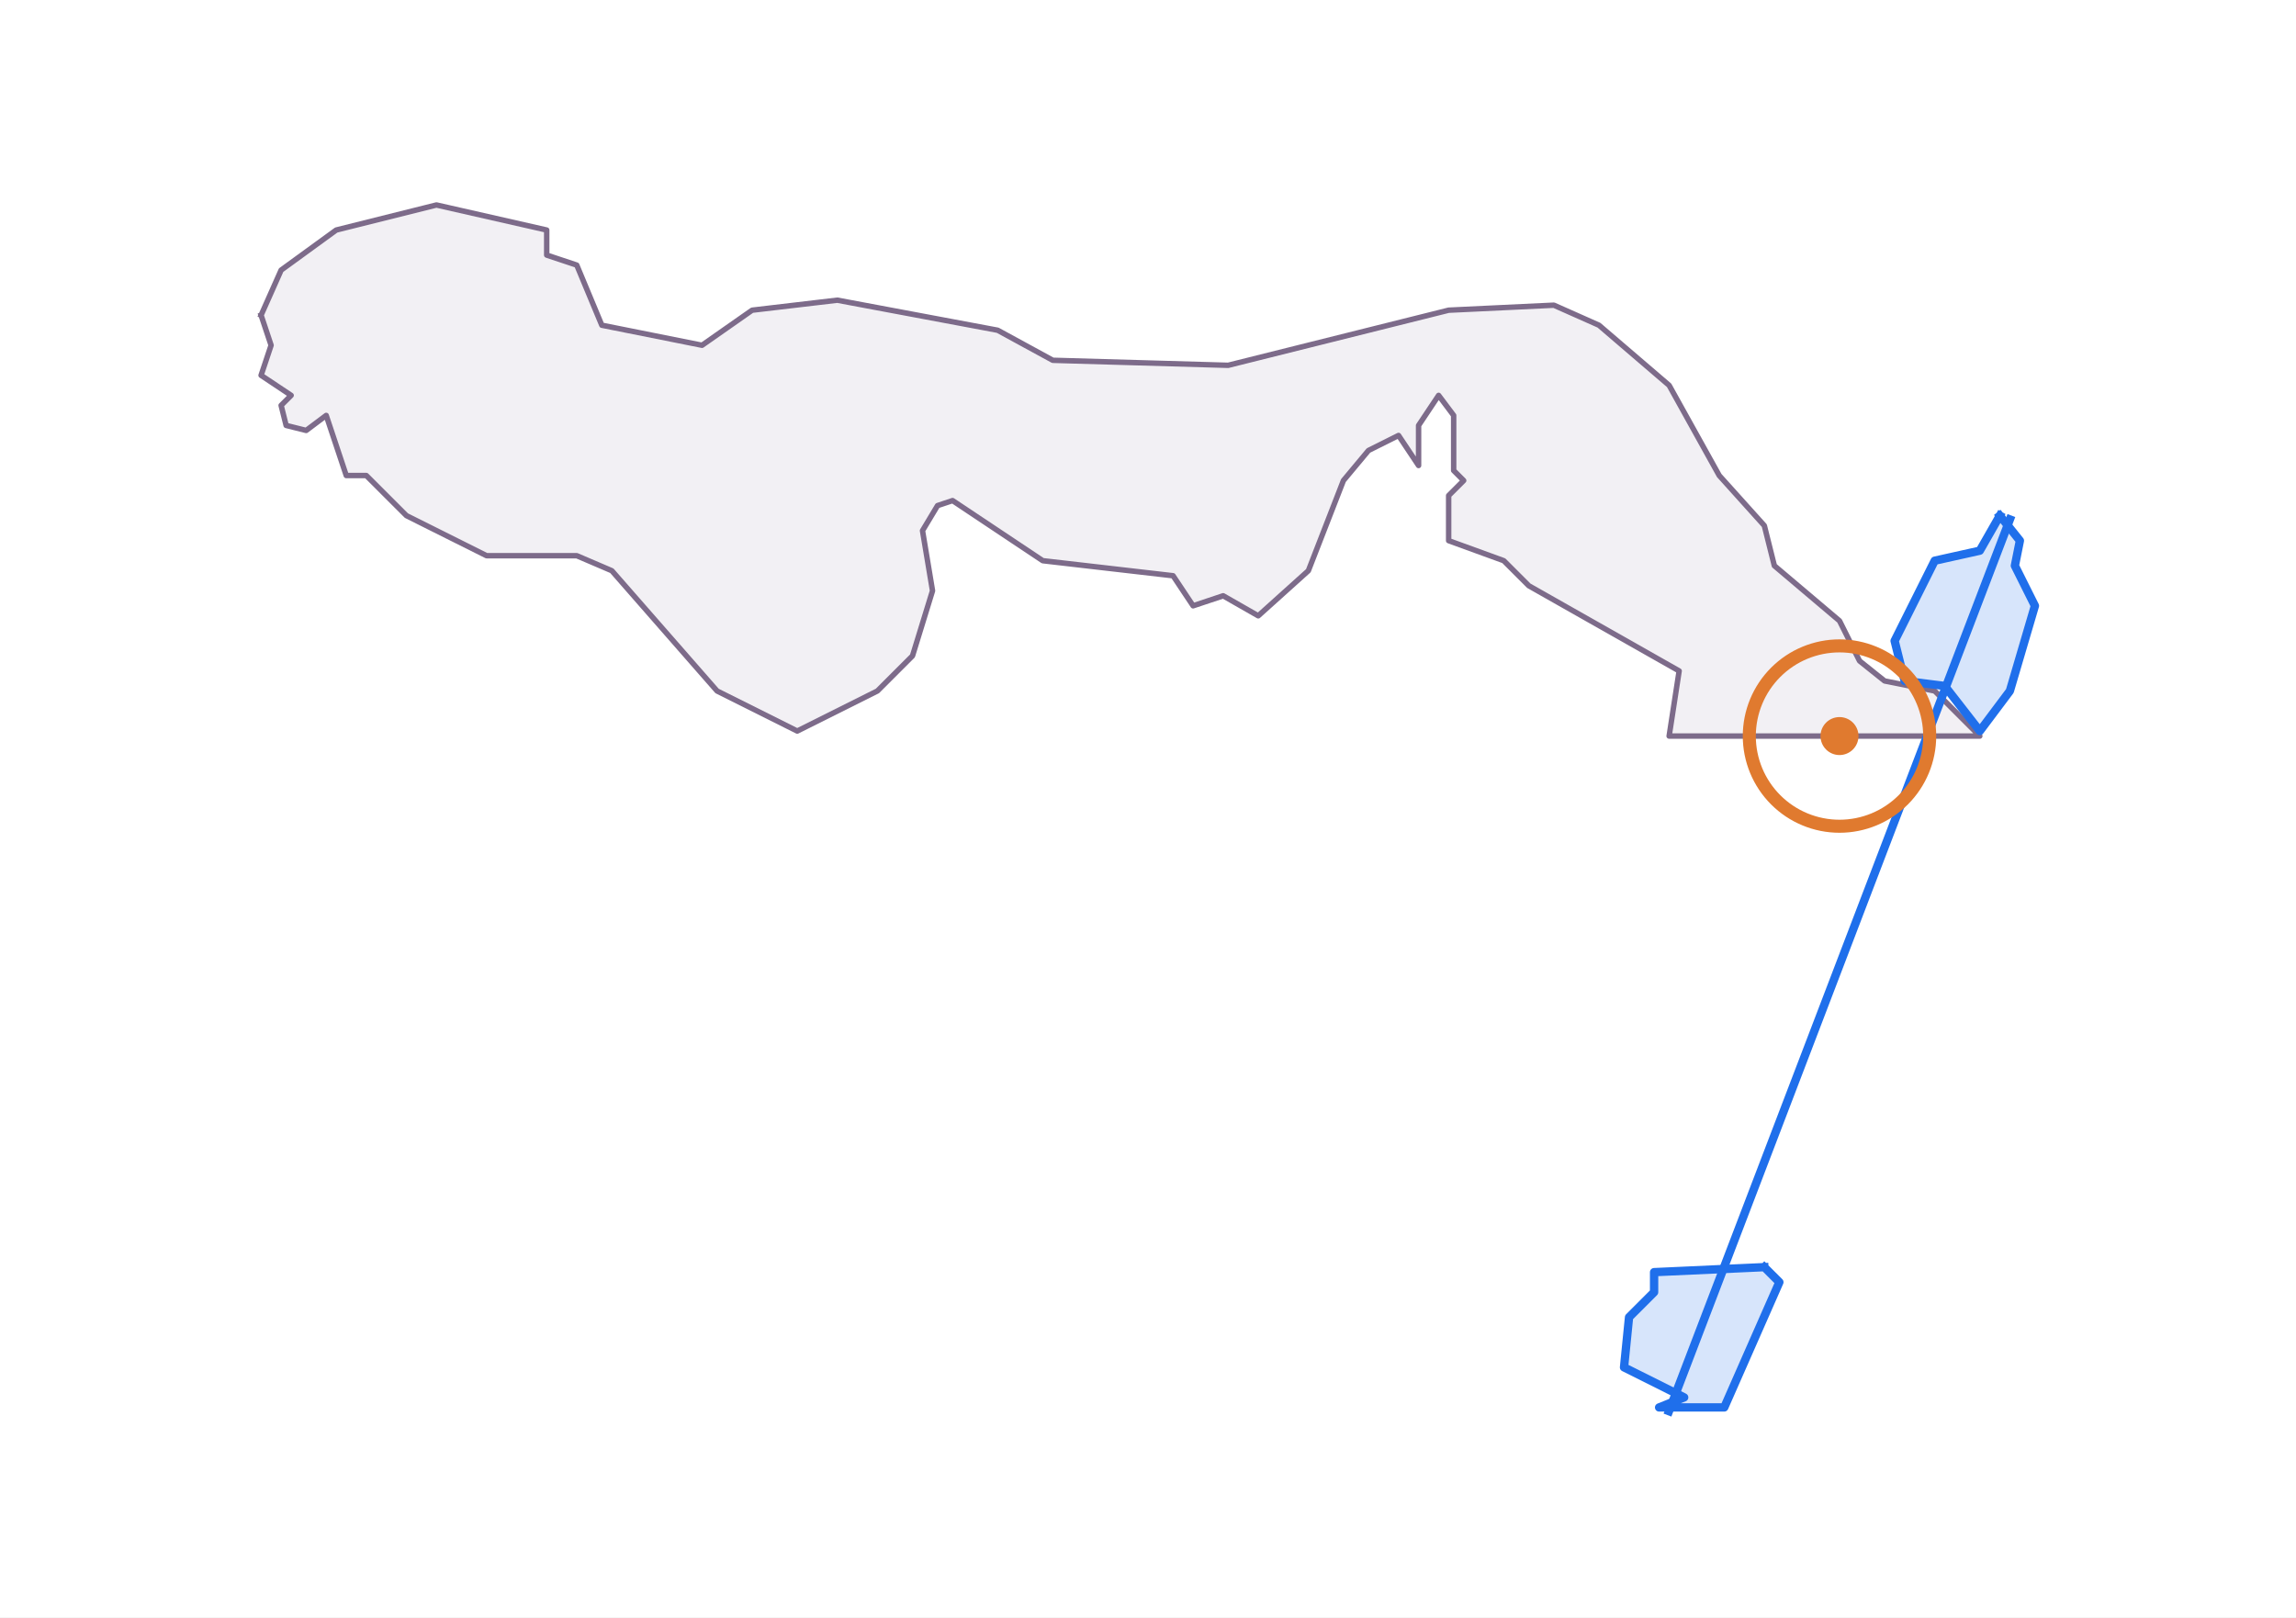
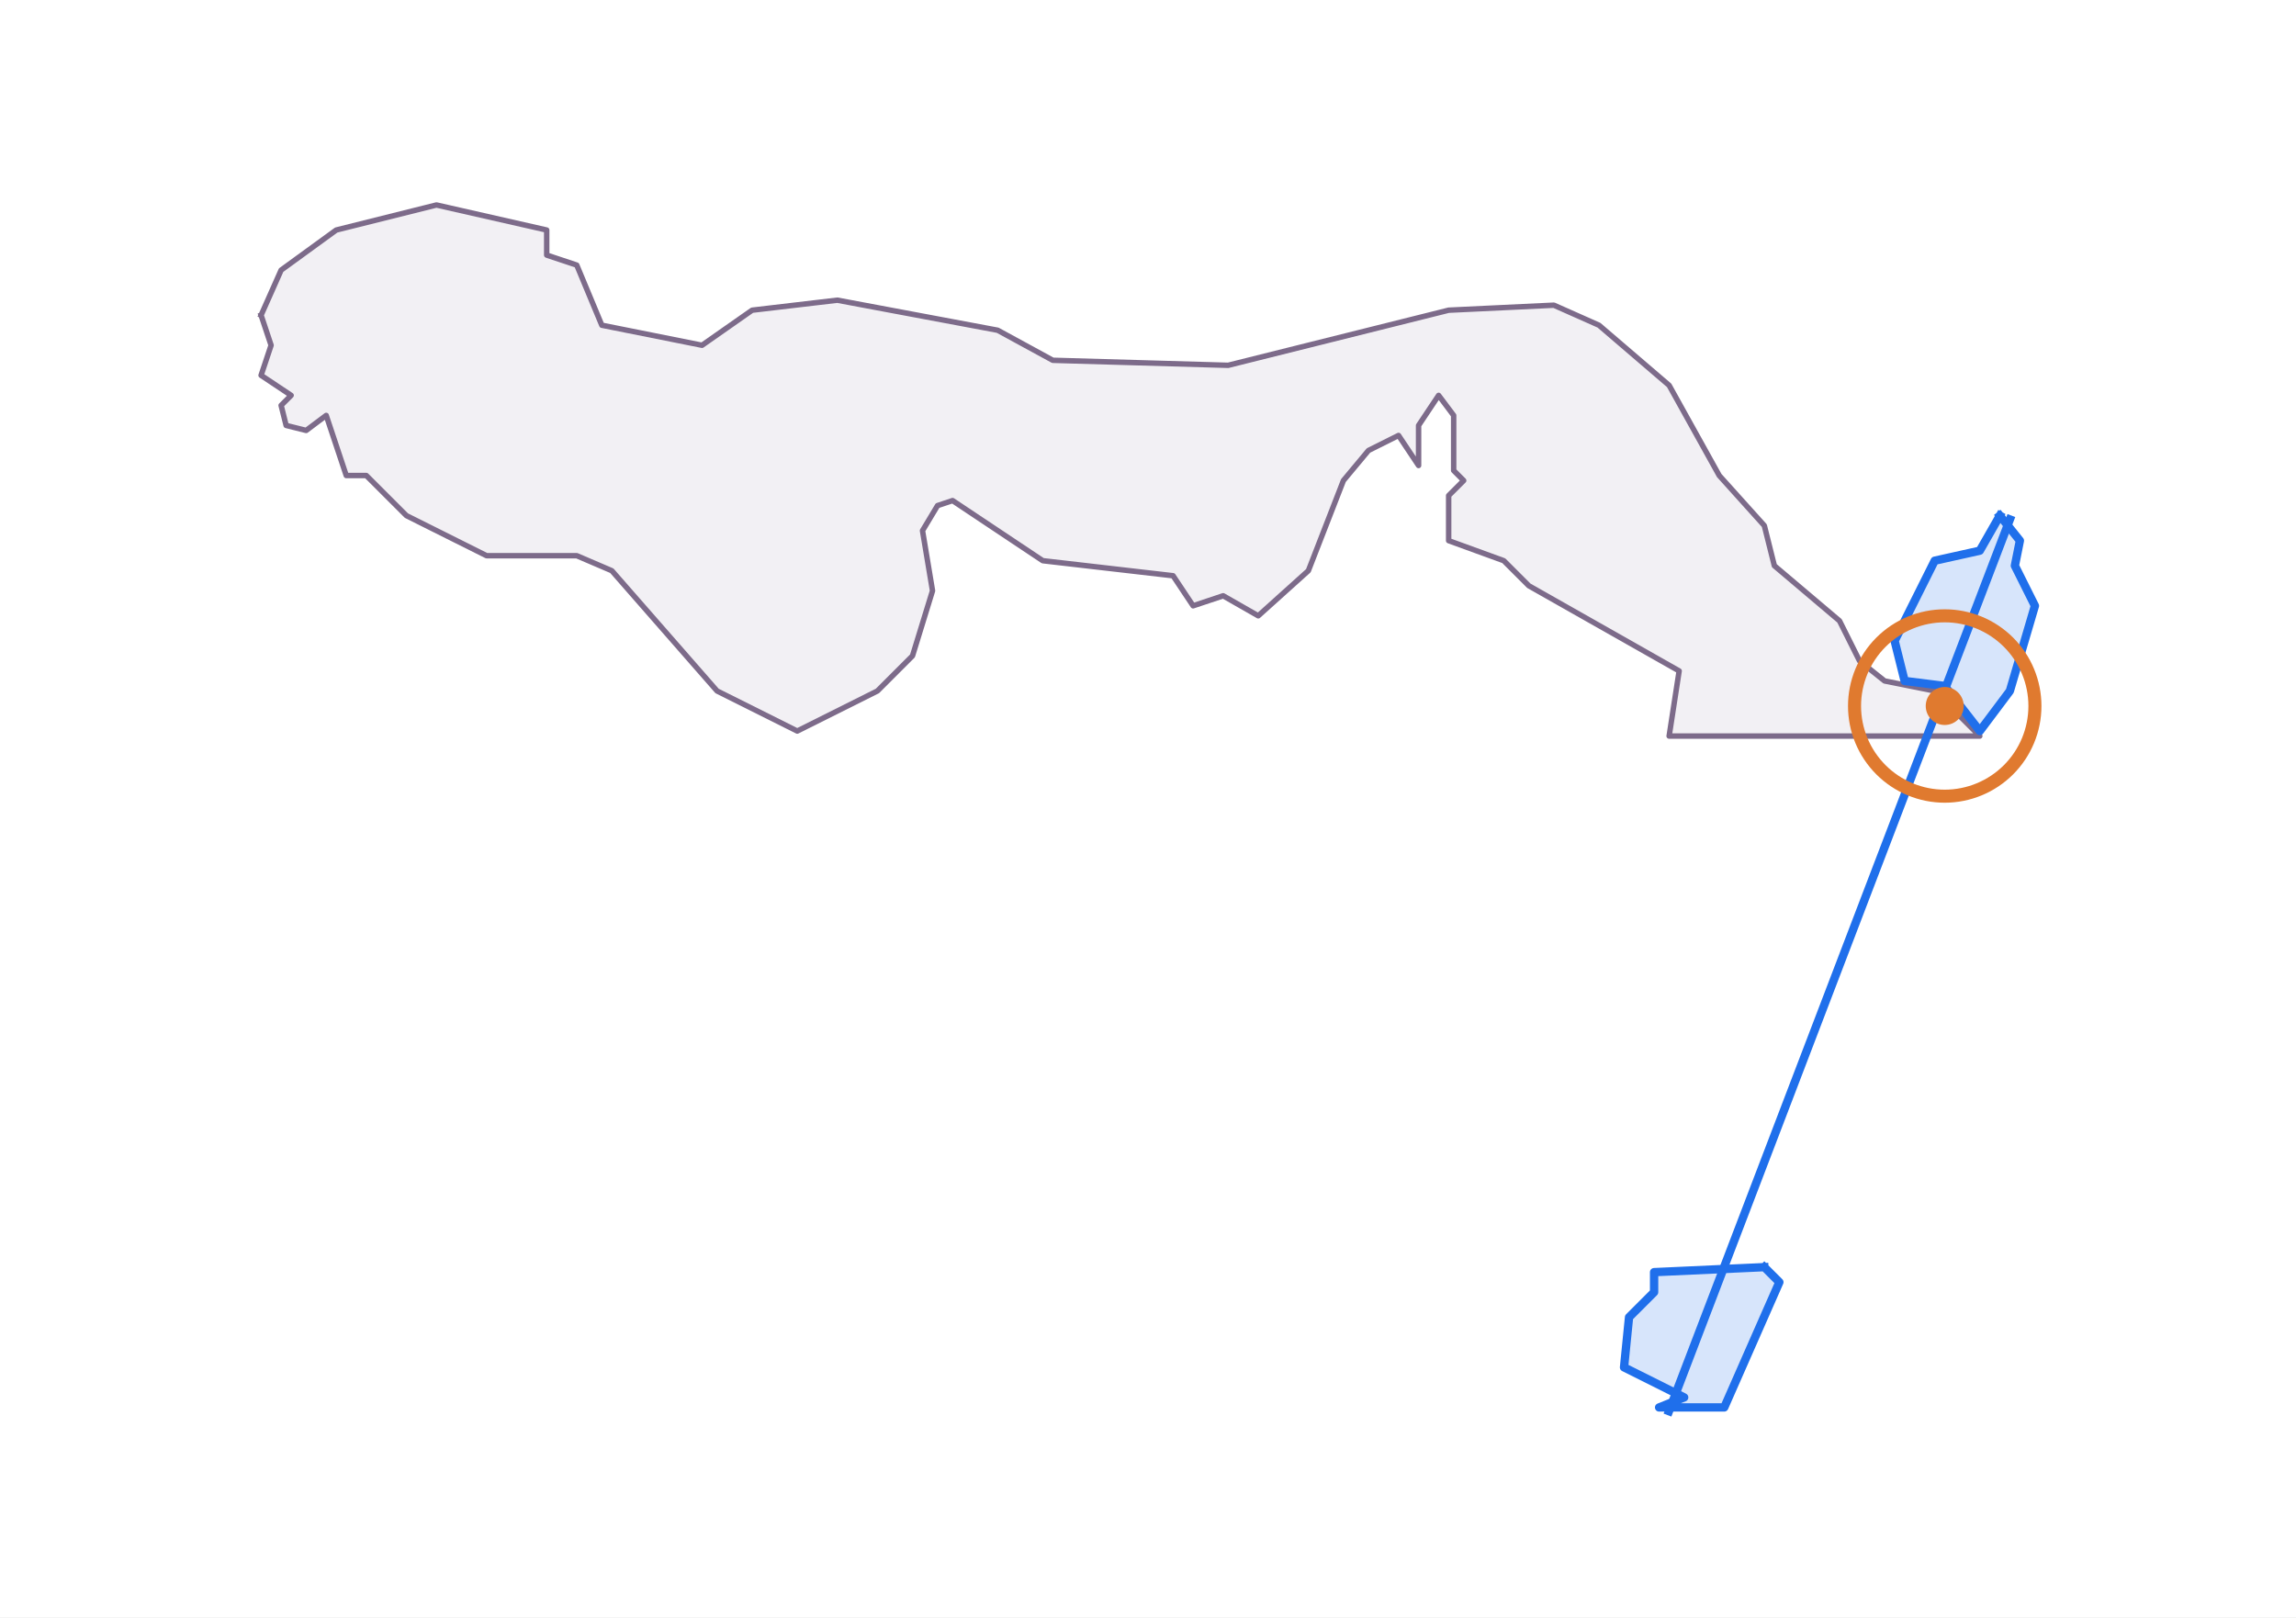
<svg xmlns="http://www.w3.org/2000/svg" xmlns:xlink="http://www.w3.org/1999/xlink" width="316.8pt" height="223.2pt" viewBox="0 0 316.8 223.2" version="1.1">
  <defs>
    <style type="text/css">*{stroke-linejoin: round; stroke-linecap: butt}</style>
  </defs>
  <g id="figure_1">
    <g id="patch_1">
      <path d="M 0 223.2  L 316.8 223.2  L 316.8 0  L 0 0  z " style="fill: #ffffff" />
    </g>
    <g id="axes_1">
      <g id="patch_2">
-         <path d="M 36.023 43.498  L 37.406 47.646  L 36.023 51.794  L 40.172 54.56  L 38.789 55.943  L 39.48 58.708  L 42.246 59.4  L 45.011 57.326  L 47.777 65.622  L 50.543 65.622  L 56.074 71.153  L 67.136 76.685  L 79.581 76.685  L 84.421 78.759  L 98.94 95.352  L 110.002 100.883  L 121.065 95.352  L 125.904 90.512  L 128.67 81.524  L 127.287 73.228  L 129.361 69.771  L 131.436 69.079  L 143.881 77.376  L 161.857 79.45  L 164.623 83.599  L 168.771 82.216  L 173.611 84.981  L 180.525 78.759  L 185.364 66.314  L 188.821 62.165  L 192.97 60.091  L 195.735 64.24  L 195.735 58.708  L 198.501 54.56  L 200.575 57.326  L 200.575 64.931  L 201.958 66.314  L 199.884 68.388  L 199.884 74.61  L 207.489 77.376  L 210.946 80.833  L 231.688 92.587  L 230.305 101.575  L 273.171 101.575  L 266.949 95.352  L 260.035 93.969  L 256.578 91.204  L 253.812 85.673  L 244.824 78.067  L 243.441 72.536  L 237.219 65.622  L 230.305 53.177  L 220.625 44.88  L 214.403 42.115  L 199.884 42.806  L 169.462 50.412  L 145.264 49.72  L 137.658 45.572  L 115.534 41.424  L 103.78 42.806  L 96.866 47.646  L 83.038 44.88  L 79.581 36.584  L 75.433 35.201  L 75.433 31.744  L 60.222 28.287  L 46.394 31.744  L 38.789 37.275  z " clip-path="url(#pe9cd5962d4)" style="fill: #7d6b8a; opacity: 0.1" />
+         <path d="M 36.023 43.498  L 37.406 47.646  L 36.023 51.794  L 40.172 54.56  L 38.789 55.943  L 39.48 58.708  L 42.246 59.4  L 45.011 57.326  L 47.777 65.622  L 50.543 65.622  L 56.074 71.153  L 67.136 76.685  L 79.581 76.685  L 84.421 78.759  L 98.94 95.352  L 110.002 100.883  L 121.065 95.352  L 125.904 90.512  L 128.67 81.524  L 127.287 73.228  L 129.361 69.771  L 131.436 69.079  L 143.881 77.376  L 161.857 79.45  L 164.623 83.599  L 168.771 82.216  L 173.611 84.981  L 180.525 78.759  L 185.364 66.314  L 188.821 62.165  L 192.97 60.091  L 195.735 64.24  L 195.735 58.708  L 198.501 54.56  L 200.575 57.326  L 200.575 64.931  L 201.958 66.314  L 199.884 68.388  L 199.884 74.61  L 207.489 77.376  L 210.946 80.833  L 231.688 92.587  L 230.305 101.575  L 273.171 101.575  L 266.949 95.352  L 260.035 93.969  L 256.578 91.204  L 253.812 85.673  L 244.824 78.067  L 243.441 72.536  L 237.219 65.622  L 230.305 53.177  L 220.625 44.88  L 214.403 42.115  L 199.884 42.806  L 169.462 50.412  L 145.264 49.72  L 137.658 45.572  L 115.534 41.424  L 103.78 42.806  L 96.866 47.646  L 83.038 44.88  L 79.581 36.584  L 75.433 35.201  L 75.433 31.744  L 60.222 28.287  L 46.394 31.744  L 38.789 37.275  z " clip-path="url(#pec58df8096)" style="fill: #7d6b8a; opacity: 0.1" />
      </g>
      <g id="patch_3">
-         <path d="M 243.441 174.863  L 228.231 175.554  L 228.231 178.32  L 224.774 181.776  L 224.082 188.69  L 232.379 192.839  L 228.922 194.222  L 237.91 194.222  L 245.516 176.937  z " clip-path="url(#pe9cd5962d4)" style="fill: #1f6feb; opacity: 0.18" />
+         <path d="M 243.441 174.863  L 228.231 175.554  L 228.231 178.32  L 224.774 181.776  L 224.082 188.69  L 232.379 192.839  L 228.922 194.222  L 237.91 194.222  L 245.516 176.937  z " clip-path="url(#pec58df8096)" style="fill: #1f6feb; opacity: 0.18" />
      </g>
      <g id="patch_4">
-         <path d="M 275.937 71.153  L 273.171 75.993  L 266.949 77.376  L 261.418 88.438  L 262.8 93.969  L 268.332 94.661  L 273.171 100.883  L 277.32 95.352  L 280.777 83.599  L 278.011 78.067  L 278.703 74.61  z " clip-path="url(#pe9cd5962d4)" style="fill: #1f6feb; opacity: 0.18" />
+         <path d="M 275.937 71.153  L 273.171 75.993  L 266.949 77.376  L 261.418 88.438  L 262.8 93.969  L 268.332 94.661  L 273.171 100.883  L 277.32 95.352  L 280.777 83.599  L 278.011 78.067  L 278.703 74.61  z " clip-path="url(#pec58df8096)" style="fill: #1f6feb; opacity: 0.18" />
      </g>
      <g id="line2d_1">
-         <path d="M 36.023 43.498  L 37.406 47.646  L 36.023 51.794  L 40.172 54.56  L 38.789 55.943  L 39.48 58.708  L 42.246 59.4  L 45.011 57.326  L 47.777 65.622  L 50.543 65.622  L 56.074 71.153  L 67.136 76.685  L 79.581 76.685  L 84.421 78.759  L 98.94 95.352  L 110.002 100.883  L 121.065 95.352  L 125.904 90.512  L 128.67 81.524  L 127.287 73.228  L 129.361 69.771  L 131.436 69.079  L 143.881 77.376  L 161.857 79.45  L 164.623 83.599  L 168.771 82.216  L 173.611 84.981  L 180.525 78.759  L 185.364 66.314  L 188.821 62.165  L 192.97 60.091  L 195.735 64.24  L 195.735 58.708  L 198.501 54.56  L 200.575 57.326  L 200.575 64.931  L 201.958 66.314  L 199.884 68.388  L 199.884 74.61  L 207.489 77.376  L 210.946 80.833  L 231.688 92.587  L 230.305 101.575  L 273.171 101.575  L 266.949 95.352  L 260.035 93.969  L 256.578 91.204  L 253.812 85.673  L 244.824 78.067  L 243.441 72.536  L 237.219 65.622  L 230.305 53.177  L 220.625 44.88  L 214.403 42.115  L 199.884 42.806  L 169.462 50.412  L 145.264 49.72  L 137.658 45.572  L 115.534 41.424  L 103.78 42.806  L 96.866 47.646  L 83.038 44.88  L 79.581 36.584  L 75.433 35.201  L 75.433 31.744  L 60.222 28.287  L 46.394 31.744  L 38.789 37.275  L 36.023 43.498  " clip-path="url(#pe9cd5962d4)" style="fill: none; stroke: #7d6b8a; stroke-width: 0.75; stroke-linecap: square" />
+         <path d="M 36.023 43.498  L 37.406 47.646  L 36.023 51.794  L 40.172 54.56  L 38.789 55.943  L 39.48 58.708  L 42.246 59.4  L 45.011 57.326  L 47.777 65.622  L 50.543 65.622  L 56.074 71.153  L 67.136 76.685  L 79.581 76.685  L 84.421 78.759  L 98.94 95.352  L 110.002 100.883  L 121.065 95.352  L 125.904 90.512  L 128.67 81.524  L 127.287 73.228  L 129.361 69.771  L 131.436 69.079  L 143.881 77.376  L 161.857 79.45  L 164.623 83.599  L 168.771 82.216  L 173.611 84.981  L 180.525 78.759  L 185.364 66.314  L 188.821 62.165  L 192.97 60.091  L 195.735 64.24  L 195.735 58.708  L 198.501 54.56  L 200.575 57.326  L 200.575 64.931  L 201.958 66.314  L 199.884 68.388  L 199.884 74.61  L 207.489 77.376  L 210.946 80.833  L 231.688 92.587  L 230.305 101.575  L 273.171 101.575  L 266.949 95.352  L 260.035 93.969  L 256.578 91.204  L 253.812 85.673  L 244.824 78.067  L 243.441 72.536  L 237.219 65.622  L 230.305 53.177  L 220.625 44.88  L 214.403 42.115  L 199.884 42.806  L 169.462 50.412  L 145.264 49.72  L 137.658 45.572  L 115.534 41.424  L 103.78 42.806  L 96.866 47.646  L 83.038 44.88  L 79.581 36.584  L 75.433 35.201  L 75.433 31.744  L 60.222 28.287  L 46.394 31.744  L 38.789 37.275  L 36.023 43.498  " clip-path="url(#pec58df8096)" style="fill: none; stroke: #7d6b8a; stroke-width: 0.75; stroke-linecap: square" />
      </g>
      <g id="line2d_2">
-         <path d="M 243.441 174.863  L 228.231 175.554  L 228.231 178.32  L 224.774 181.776  L 224.082 188.69  L 232.379 192.839  L 228.922 194.222  L 237.91 194.222  L 245.516 176.937  L 243.441 174.863  " clip-path="url(#pe9cd5962d4)" style="fill: none; stroke: #1f6feb; stroke-width: 1.15; stroke-linecap: square" />
+         <path d="M 243.441 174.863  L 228.231 175.554  L 228.231 178.32  L 224.774 181.776  L 224.082 188.69  L 232.379 192.839  L 228.922 194.222  L 237.91 194.222  L 245.516 176.937  L 243.441 174.863  " clip-path="url(#pec58df8096)" style="fill: none; stroke: #1f6feb; stroke-width: 1.15; stroke-linecap: square" />
      </g>
      <g id="line2d_3">
-         <path d="M 275.937 71.153  L 273.171 75.993  L 266.949 77.376  L 261.418 88.438  L 262.8 93.969  L 268.332 94.661  L 273.171 100.883  L 277.32 95.352  L 280.777 83.599  L 278.011 78.067  L 278.703 74.61  L 275.937 71.153  " clip-path="url(#pe9cd5962d4)" style="fill: none; stroke: #1f6feb; stroke-width: 1.15; stroke-linecap: square" />
+         <path d="M 275.937 71.153  L 273.171 75.993  L 266.949 77.376  L 261.418 88.438  L 262.8 93.969  L 268.332 94.661  L 273.171 100.883  L 277.32 95.352  L 280.777 83.599  L 278.011 78.067  L 278.703 74.61  L 275.937 71.153  " clip-path="url(#pec58df8096)" style="fill: none; stroke: #1f6feb; stroke-width: 1.15; stroke-linecap: square" />
      </g>
      <g id="line2d_4">
-         <path d="M 230.284 194.742  L 277.322 71.683  " clip-path="url(#pe9cd5962d4)" style="fill: none; stroke: #1f6feb; stroke-width: 1.15; stroke-linecap: square" />
+         <path d="M 230.284 194.742  L 277.322 71.683  " clip-path="url(#pec58df8096)" style="fill: none; stroke: #1f6feb; stroke-width: 1.15; stroke-linecap: square" />
      </g>
      <g id="PathCollection_1">
        <defs>
-           <path id="md8ed6728ef" d="M 0 2.121  C 0.563 2.121 1.102 1.898 1.5 1.5  C 1.898 1.102 2.121 0.563 2.121 0  C 2.121 -0.563 1.898 -1.102 1.5 -1.5  C 1.102 -1.898 0.563 -2.121 0 -2.121  C -0.563 -2.121 -1.102 -1.898 -1.5 -1.5  C -1.898 -1.102 -2.121 -0.563 -2.121 0  C -2.121 0.563 -1.898 1.102 -1.5 1.5  C -1.102 1.898 -0.563 2.121 0 2.121  z " style="stroke: #e07a2f" />
+           <path id="mf9a50cd868" d="M 0 2.121  C 0.563 2.121 1.102 1.898 1.5 1.5  C 1.898 1.102 2.121 0.563 2.121 0  C 2.121 -0.563 1.898 -1.102 1.5 -1.5  C 1.102 -1.898 0.563 -2.121 0 -2.121  C -0.563 -2.121 -1.102 -1.898 -1.5 -1.5  C -1.898 -1.102 -2.121 -0.563 -2.121 0  C -2.121 0.563 -1.898 1.102 -1.5 1.5  C -1.102 1.898 -0.563 2.121 0 2.121  z " style="stroke: #e07a2f" />
        </defs>
-         <g clip-path="url(#pe9cd5962d4)">
-           <use xlink:href="#md8ed6728ef" x="253.812" y="101.575" style="fill: #e07a2f; stroke: #e07a2f" />
+         <g clip-path="url(#pec58df8096)">
+           <use xlink:href="#mf9a50cd868" x="268.332" y="97.426" style="fill: #e07a2f; stroke: #e07a2f" />
        </g>
      </g>
      <g id="patch_5">
-         <path d="M 253.812 89.13  C 257.113 89.13 260.279 90.441 262.612 92.775  C 264.946 95.109 266.257 98.274 266.257 101.575  C 266.257 104.875 264.946 108.041 262.612 110.375  C 260.279 112.709 257.113 114.02 253.812 114.02  C 250.512 114.02 247.346 112.709 245.012 110.375  C 242.679 108.041 241.367 104.875 241.367 101.575  C 241.367 98.274 242.679 95.109 245.012 92.775  C 247.346 90.441 250.512 89.13 253.812 89.13  L 253.812 89.13  z " clip-path="url(#pe9cd5962d4)" style="fill: none; stroke: #e07a2f; stroke-width: 1.8; stroke-linejoin: miter" />
+         <path d="M 268.332 84.981  C 271.632 84.981 274.798 86.293 277.132 88.626  C 279.465 90.96 280.777 94.126 280.777 97.426  C 280.777 100.727 279.465 103.893 277.132 106.226  C 274.798 108.56 271.632 109.872 268.332 109.872  C 265.031 109.872 261.865 108.56 259.532 106.226  C 257.198 103.893 255.887 100.727 255.887 97.426  C 255.887 94.126 257.198 90.96 259.532 88.626  C 261.865 86.293 265.031 84.981 268.332 84.981  L 268.332 84.981  z " clip-path="url(#pec58df8096)" style="fill: none; stroke: #e07a2f; stroke-width: 1.8; stroke-linejoin: miter" />
      </g>
    </g>
  </g>
  <defs>
-     <clipPath id="pe9cd5962d4">
+     <clipPath id="pec58df8096">
      <rect x="16.664" y="8.928" width="283.472" height="205.344" />
    </clipPath>
  </defs>
</svg>
